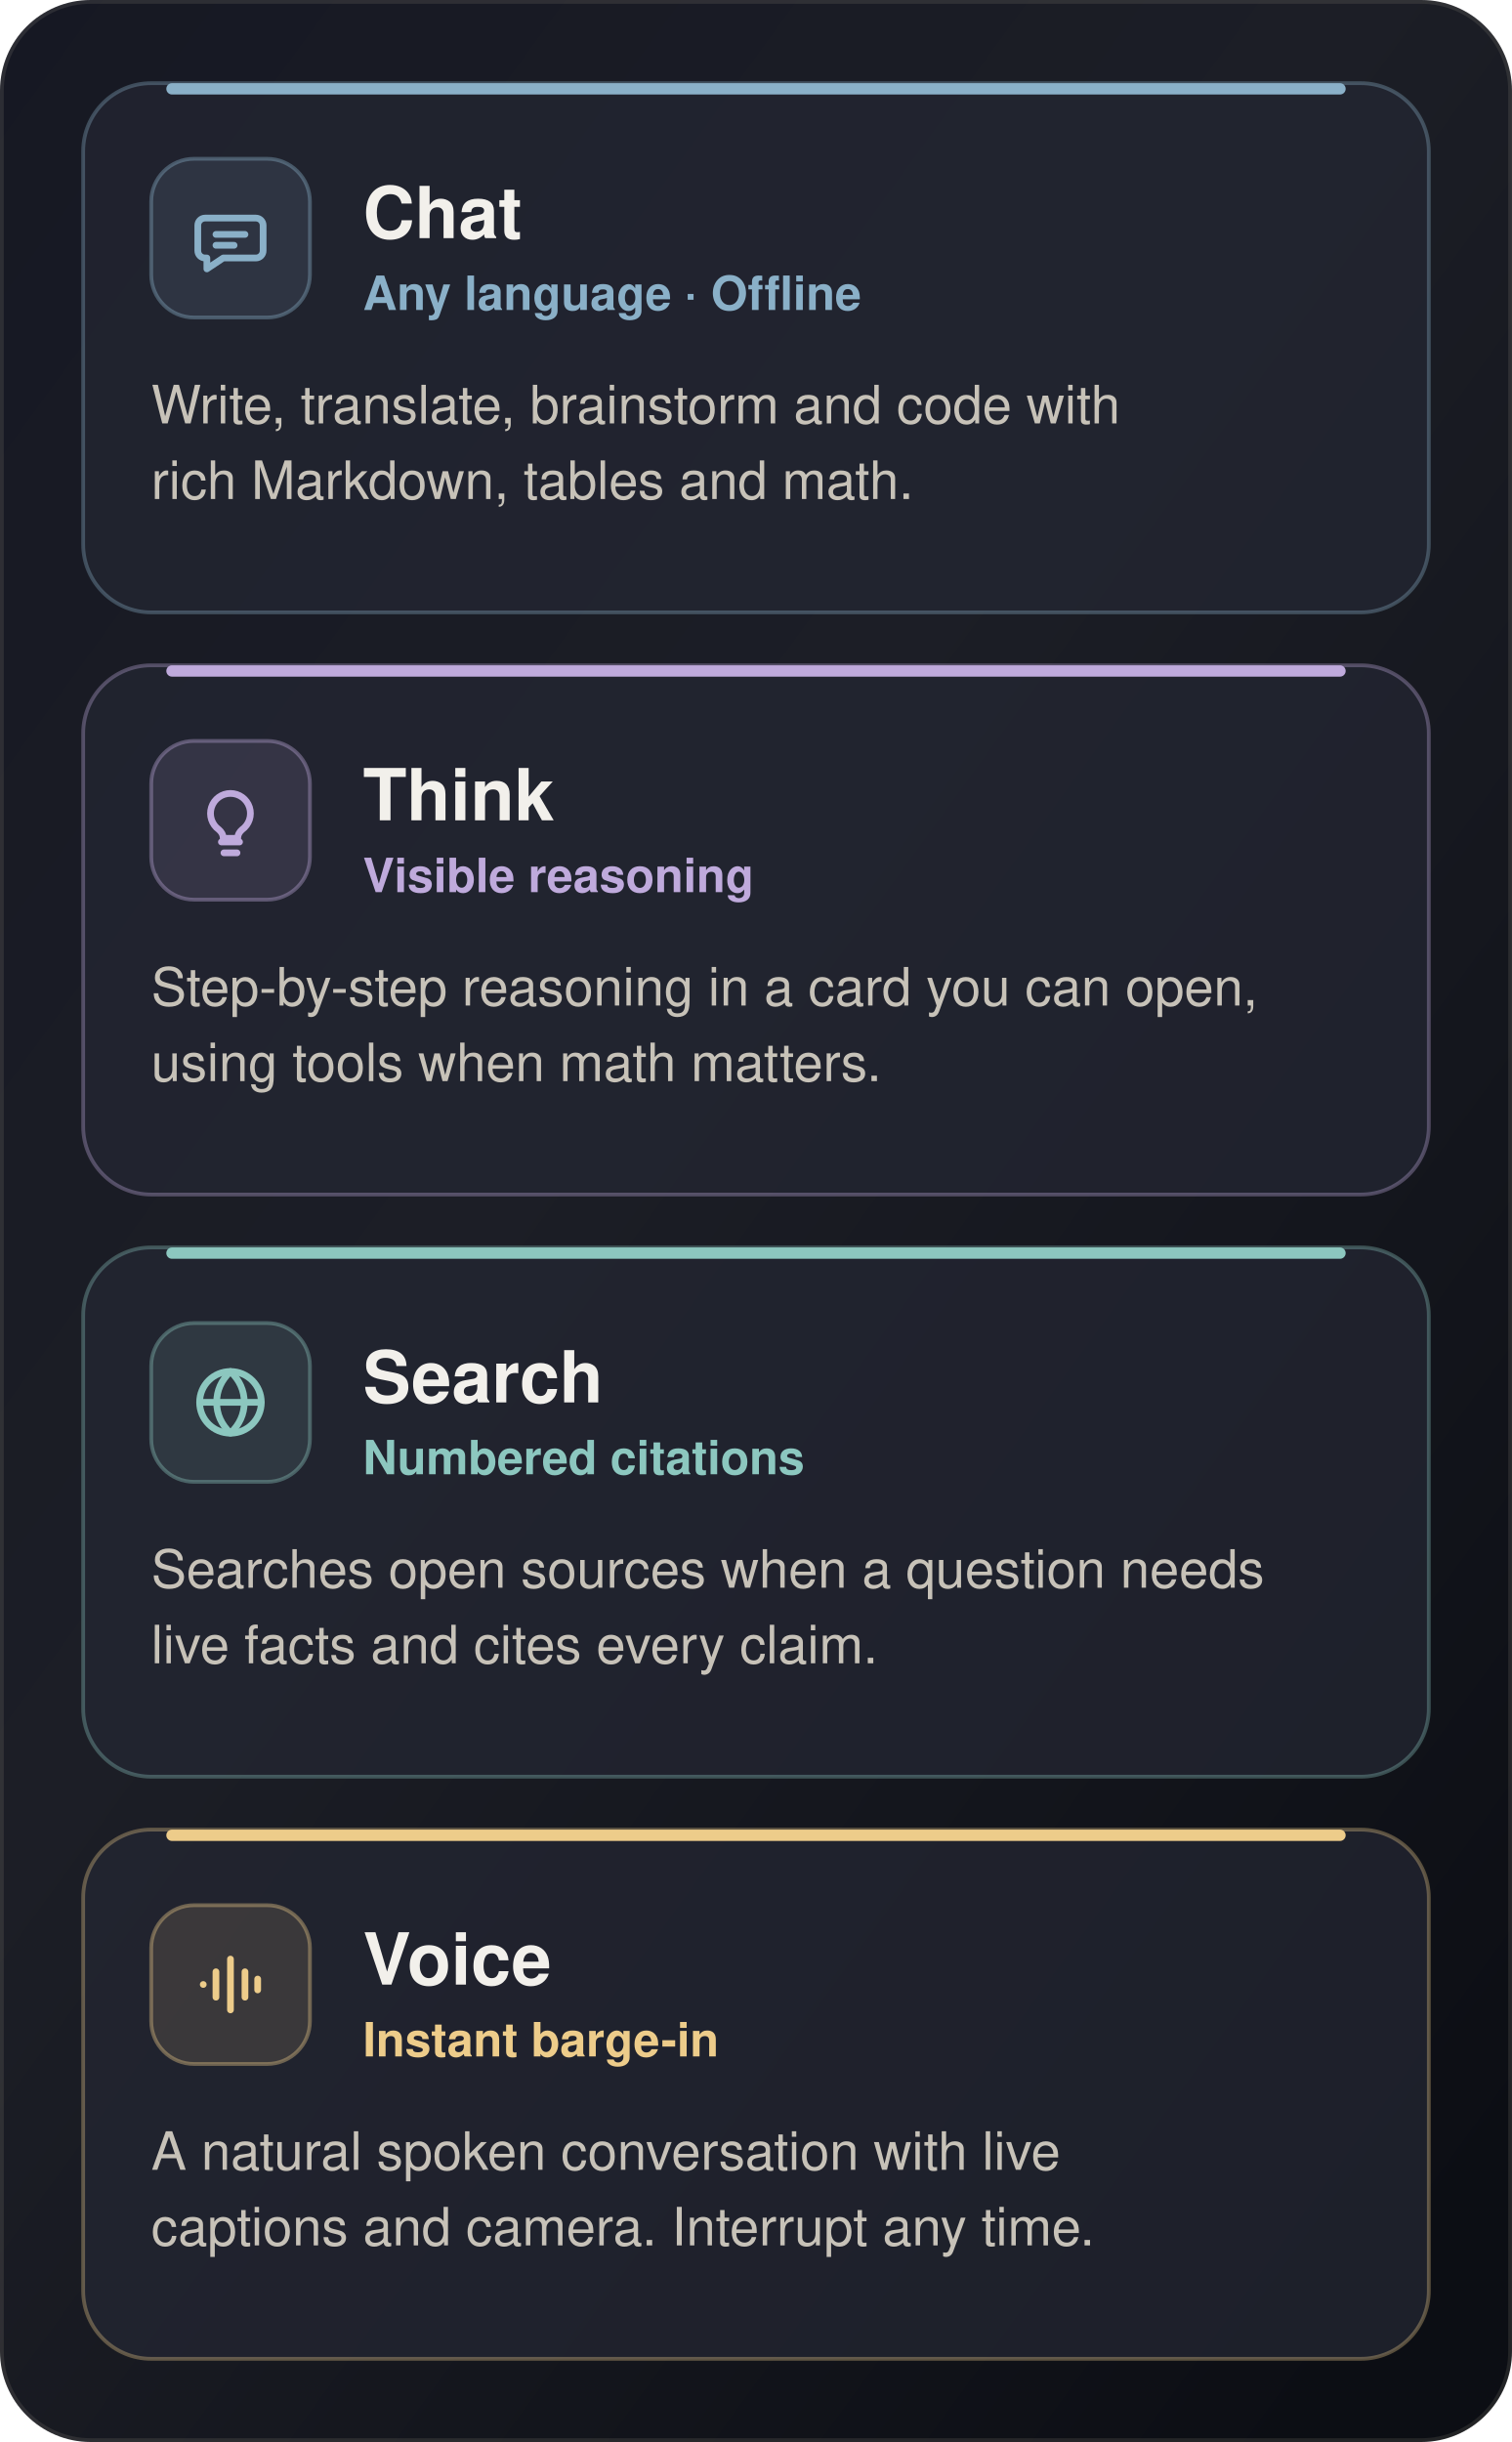
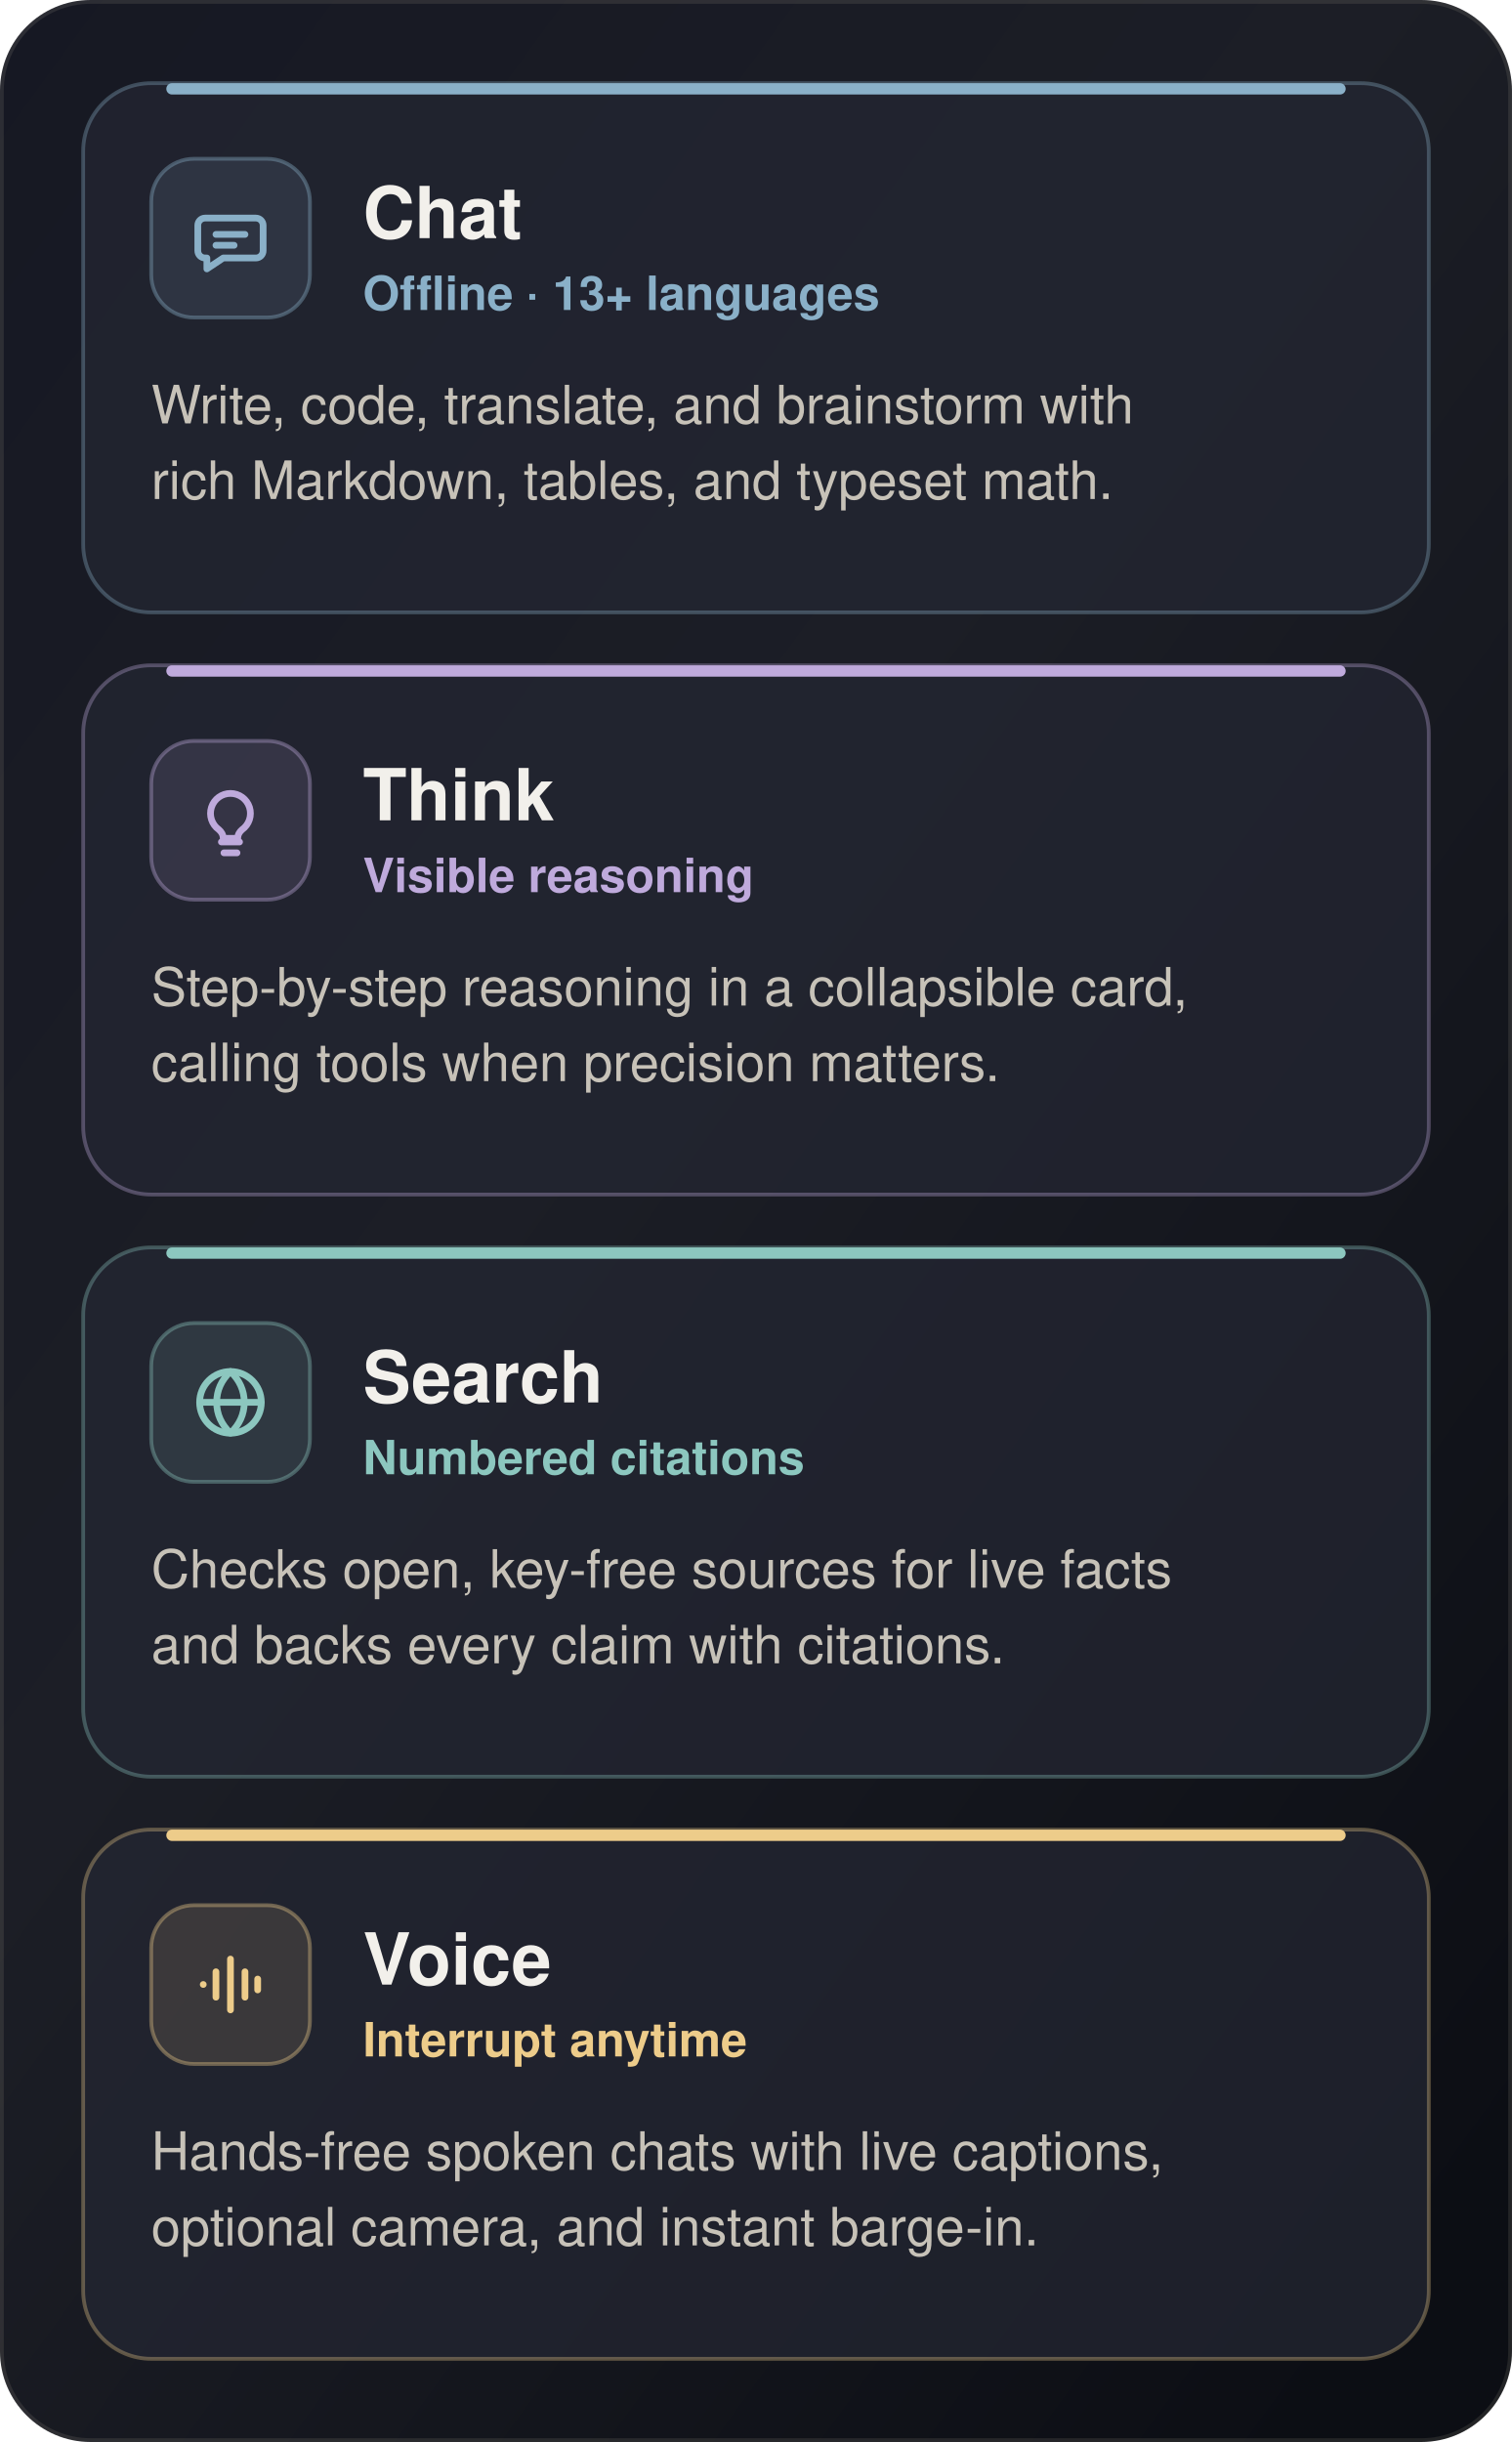
<svg xmlns="http://www.w3.org/2000/svg" width="400" height="646" viewBox="0 0 400 646" role="img" aria-labelledby="title desc">
  <defs>
    <linearGradient id="canvas" x1="0" y1="0" x2="0.85" y2="1">
      <stop offset="0" stop-color="#161823" />
      <stop offset="0.45" stop-color="#1C1E26" />
      <stop offset="1" stop-color="#0C0E14" />
    </linearGradient>
  </defs>
  <rect width="400" height="646" rx="24" fill="url(#canvas)" />
  <rect x="0.5" y="0.5" width="399" height="645" rx="23.5" fill="none" stroke="#F7EBD1" stroke-opacity="0.10" />
  <rect x="22" y="22" width="356" height="140" rx="18" fill="#232632" fill-opacity="0.74" stroke="#8AB0C8" stroke-opacity="0.34" />
  <rect x="44" y="22" width="312" height="3" rx="1.5" fill="#8AB0C8" />
  <rect x="40" y="42" width="42" height="42" rx="11.34" fill="#8AB0C8" fill-opacity="0.13" stroke="#8AB0C8" stroke-opacity="0.38" />
  <g transform="translate(49.45 51.45) scale(0.96)" fill="none" stroke="#8AB0C8" stroke-width="1.85" stroke-linecap="round" stroke-linejoin="round">
    <path d="M5 6.5h14a2 2 0 0 1 2 2v7a2 2 0 0 1-2 2H10l-4.5 3v-3H5a2 2 0 0 1-2-2v-7a2 2 0 0 1 2-2z" />
    <path d="M8 11h8M8 14h5" />
  </g>
  <text x="96" y="63" font-family="ui-rounded, 'SF Pro Rounded', -apple-system, BlinkMacSystemFont, 'Segoe UI', Helvetica, Arial, sans-serif" font-size="19" font-weight="600" fill="#F2F0EB">Chat</text>
-   <text x="96" y="82" font-family="-apple-system, BlinkMacSystemFont, 'SF Pro Text', 'Segoe UI', Helvetica, Arial, sans-serif" font-size="12.5" font-weight="600" fill="#8AB0C8">Any language · Offline</text>
-   <text x="40" y="112" font-family="-apple-system, BlinkMacSystemFont, 'SF Pro Text', 'Segoe UI', Helvetica, Arial, sans-serif" font-size="14" font-weight="400" fill="#C7C2B8">Write, translate, brainstorm and code with</text>
-   <text x="40" y="132" font-family="-apple-system, BlinkMacSystemFont, 'SF Pro Text', 'Segoe UI', Helvetica, Arial, sans-serif" font-size="14" font-weight="400" fill="#C7C2B8">rich Markdown, tables and math.</text>
+   <text x="96" y="82" font-family="-apple-system, BlinkMacSystemFont, 'SF Pro Text', 'Segoe UI', Helvetica, Arial, sans-serif" font-size="12.5" font-weight="600" fill="#8AB0C8">Offline · 13+ languages</text>
+   <text x="40" y="112" font-family="-apple-system, BlinkMacSystemFont, 'SF Pro Text', 'Segoe UI', Helvetica, Arial, sans-serif" font-size="14" font-weight="400" fill="#C7C2B8">Write, code, translate, and brainstorm with</text>
+   <text x="40" y="132" font-family="-apple-system, BlinkMacSystemFont, 'SF Pro Text', 'Segoe UI', Helvetica, Arial, sans-serif" font-size="14" font-weight="400" fill="#C7C2B8">rich Markdown, tables, and typeset math.</text>
  <rect x="22" y="176" width="356" height="140" rx="18" fill="#232632" fill-opacity="0.74" stroke="#BFAADC" stroke-opacity="0.34" />
  <rect x="44" y="176" width="312" height="3" rx="1.5" fill="#BFAADC" />
  <rect x="40" y="196" width="42" height="42" rx="11.34" fill="#BFAADC" fill-opacity="0.13" stroke="#BFAADC" stroke-opacity="0.38" />
  <g transform="translate(49.45 205.45) scale(0.96)" fill="none" stroke="#BFAADC" stroke-width="1.85" stroke-linecap="round" stroke-linejoin="round">
    <path d="M9.5 18h5M10.2 21h3.6" />
    <path d="M8.8 14.6A5.5 5.5 0 1 1 15.2 14.6c-.7.6-1.2 1.4-1.2 2.4h-4c0-1-.5-1.8-1.2-2.4z" />
  </g>
  <text x="96" y="217" font-family="ui-rounded, 'SF Pro Rounded', -apple-system, BlinkMacSystemFont, 'Segoe UI', Helvetica, Arial, sans-serif" font-size="19" font-weight="600" fill="#F2F0EB">Think</text>
  <text x="96" y="236" font-family="-apple-system, BlinkMacSystemFont, 'SF Pro Text', 'Segoe UI', Helvetica, Arial, sans-serif" font-size="12.5" font-weight="600" fill="#BFAADC">Visible reasoning</text>
-   <text x="40" y="266" font-family="-apple-system, BlinkMacSystemFont, 'SF Pro Text', 'Segoe UI', Helvetica, Arial, sans-serif" font-size="14" font-weight="400" fill="#C7C2B8">Step-by-step reasoning in a card you can open,</text>
-   <text x="40" y="286" font-family="-apple-system, BlinkMacSystemFont, 'SF Pro Text', 'Segoe UI', Helvetica, Arial, sans-serif" font-size="14" font-weight="400" fill="#C7C2B8">using tools when math matters.</text>
+   <text x="40" y="266" font-family="-apple-system, BlinkMacSystemFont, 'SF Pro Text', 'Segoe UI', Helvetica, Arial, sans-serif" font-size="14" font-weight="400" fill="#C7C2B8">Step-by-step reasoning in a collapsible card,</text>
+   <text x="40" y="286" font-family="-apple-system, BlinkMacSystemFont, 'SF Pro Text', 'Segoe UI', Helvetica, Arial, sans-serif" font-size="14" font-weight="400" fill="#C7C2B8">calling tools when precision matters.</text>
  <rect x="22" y="330" width="356" height="140" rx="18" fill="#232632" fill-opacity="0.74" stroke="#8CC7BF" stroke-opacity="0.34" />
  <rect x="44" y="330" width="312" height="3" rx="1.5" fill="#8CC7BF" />
  <rect x="40" y="350" width="42" height="42" rx="11.34" fill="#8CC7BF" fill-opacity="0.13" stroke="#8CC7BF" stroke-opacity="0.38" />
  <g transform="translate(49.45 359.45) scale(0.96)" fill="none" stroke="#8CC7BF" stroke-width="1.85" stroke-linecap="round" stroke-linejoin="round">
    <circle cx="12" cy="12" r="8.5" />
    <path d="M3.6 12h16.8" />
    <path d="M12 3.5c2.5 2.4 3.8 5.2 3.8 8.5s-1.3 6.1-3.8 8.5c-2.5-2.4-3.8-5.2-3.8-8.5s1.3-6.1 3.8-8.5z" />
  </g>
  <text x="96" y="371" font-family="ui-rounded, 'SF Pro Rounded', -apple-system, BlinkMacSystemFont, 'Segoe UI', Helvetica, Arial, sans-serif" font-size="19" font-weight="600" fill="#F2F0EB">Search</text>
  <text x="96" y="390" font-family="-apple-system, BlinkMacSystemFont, 'SF Pro Text', 'Segoe UI', Helvetica, Arial, sans-serif" font-size="12.5" font-weight="600" fill="#8CC7BF">Numbered citations</text>
-   <text x="40" y="420" font-family="-apple-system, BlinkMacSystemFont, 'SF Pro Text', 'Segoe UI', Helvetica, Arial, sans-serif" font-size="14" font-weight="400" fill="#C7C2B8">Searches open sources when a question needs</text>
-   <text x="40" y="440" font-family="-apple-system, BlinkMacSystemFont, 'SF Pro Text', 'Segoe UI', Helvetica, Arial, sans-serif" font-size="14" font-weight="400" fill="#C7C2B8">live facts and cites every claim.</text>
+   <text x="40" y="420" font-family="-apple-system, BlinkMacSystemFont, 'SF Pro Text', 'Segoe UI', Helvetica, Arial, sans-serif" font-size="14" font-weight="400" fill="#C7C2B8">Checks open, key-free sources for live facts</text>
+   <text x="40" y="440" font-family="-apple-system, BlinkMacSystemFont, 'SF Pro Text', 'Segoe UI', Helvetica, Arial, sans-serif" font-size="14" font-weight="400" fill="#C7C2B8">and backs every claim with citations.</text>
  <rect x="22" y="484" width="356" height="140" rx="18" fill="#232632" fill-opacity="0.74" stroke="#EDCC8A" stroke-opacity="0.34" />
  <rect x="44" y="484" width="312" height="3" rx="1.5" fill="#EDCC8A" />
  <rect x="40" y="504" width="42" height="42" rx="11.34" fill="#EDCC8A" fill-opacity="0.13" stroke="#EDCC8A" stroke-opacity="0.38" />
  <g transform="translate(49.45 513.45) scale(0.96)" fill="none" stroke="#EDCC8A" stroke-width="1.85" stroke-linecap="round" stroke-linejoin="round">
    <path d="M4.5 12v0M8 8.5v7M12 5v14M16 8.5v7M19.5 10.5v3" />
  </g>
  <text x="96" y="525" font-family="ui-rounded, 'SF Pro Rounded', -apple-system, BlinkMacSystemFont, 'Segoe UI', Helvetica, Arial, sans-serif" font-size="19" font-weight="600" fill="#F2F0EB">Voice</text>
-   <text x="96" y="544" font-family="-apple-system, BlinkMacSystemFont, 'SF Pro Text', 'Segoe UI', Helvetica, Arial, sans-serif" font-size="12.5" font-weight="600" fill="#EDCC8A">Instant barge-in</text>
-   <text x="40" y="574" font-family="-apple-system, BlinkMacSystemFont, 'SF Pro Text', 'Segoe UI', Helvetica, Arial, sans-serif" font-size="14" font-weight="400" fill="#C7C2B8">A natural spoken conversation with live</text>
-   <text x="40" y="594" font-family="-apple-system, BlinkMacSystemFont, 'SF Pro Text', 'Segoe UI', Helvetica, Arial, sans-serif" font-size="14" font-weight="400" fill="#C7C2B8">captions and camera. Interrupt any time.</text>
+   <text x="96" y="544" font-family="-apple-system, BlinkMacSystemFont, 'SF Pro Text', 'Segoe UI', Helvetica, Arial, sans-serif" font-size="12.5" font-weight="600" fill="#EDCC8A">Interrupt anytime</text>
+   <text x="40" y="574" font-family="-apple-system, BlinkMacSystemFont, 'SF Pro Text', 'Segoe UI', Helvetica, Arial, sans-serif" font-size="14" font-weight="400" fill="#C7C2B8">Hands-free spoken chats with live captions,</text>
+   <text x="40" y="594" font-family="-apple-system, BlinkMacSystemFont, 'SF Pro Text', 'Segoe UI', Helvetica, Arial, sans-serif" font-size="14" font-weight="400" fill="#C7C2B8">optional camera, and instant barge-in.</text>
</svg>
